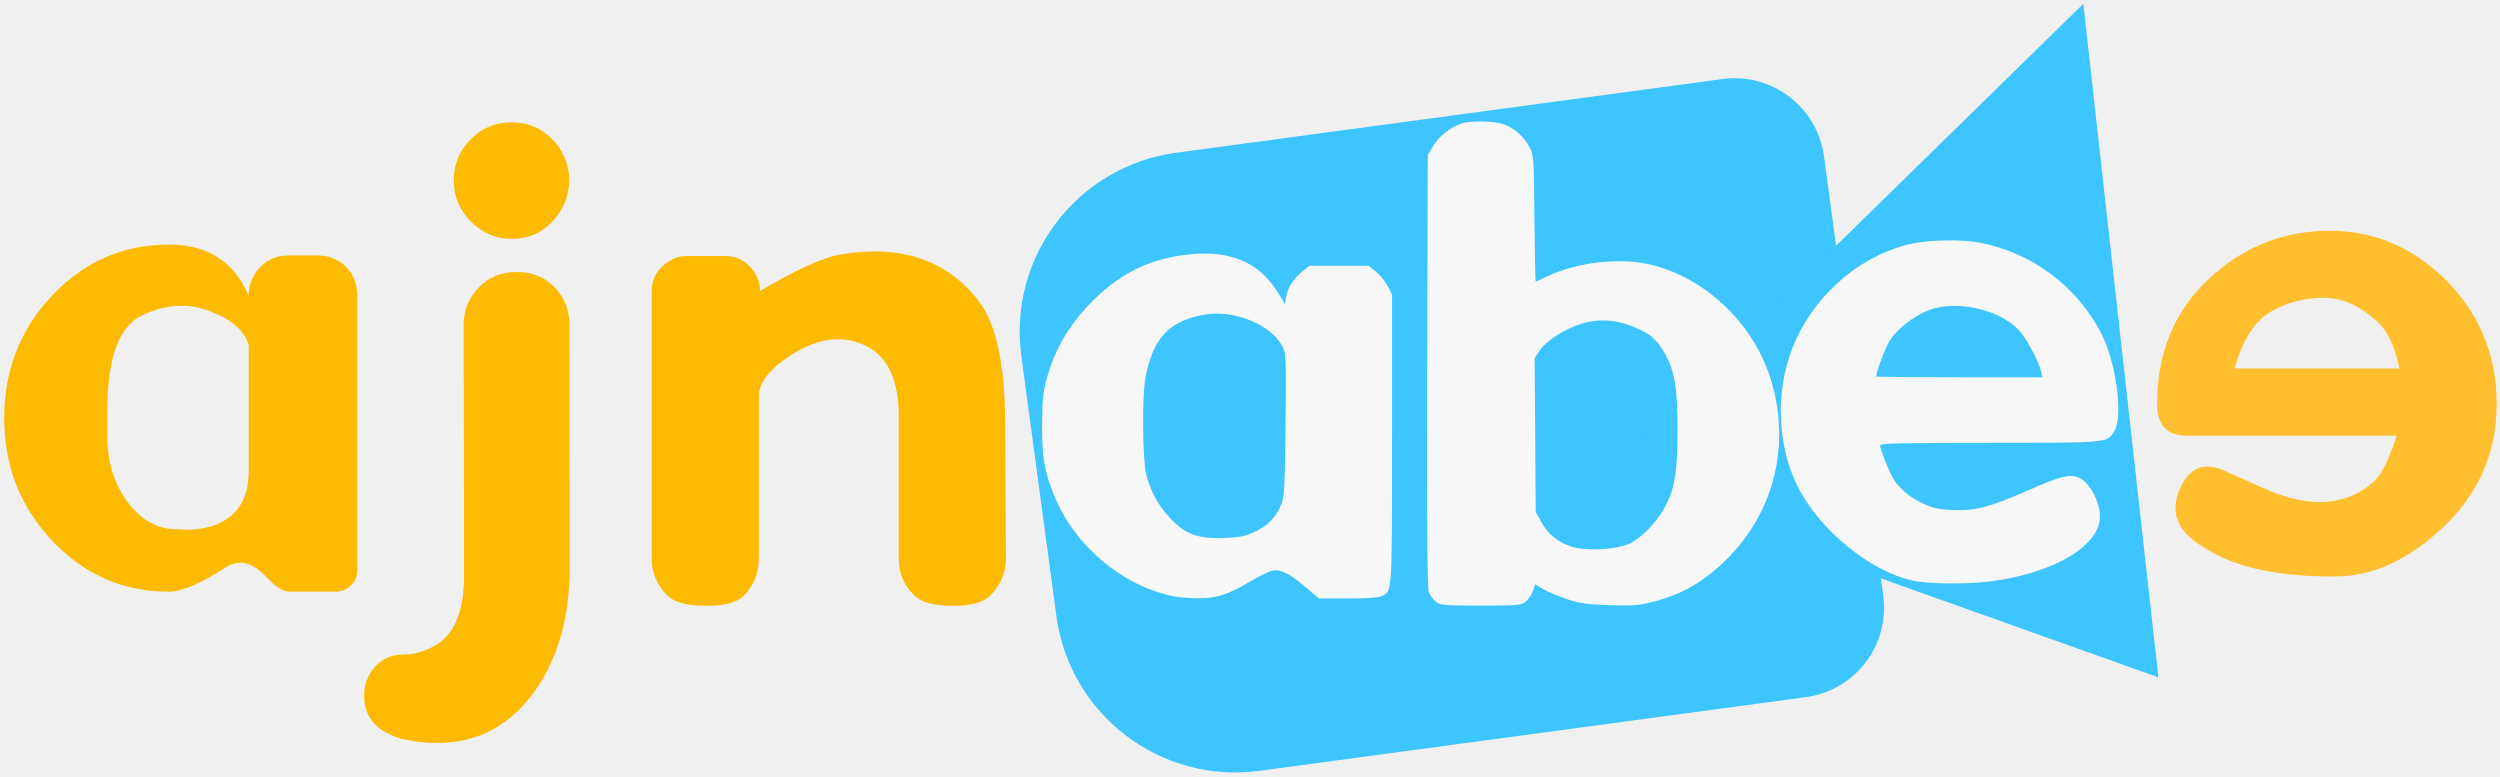
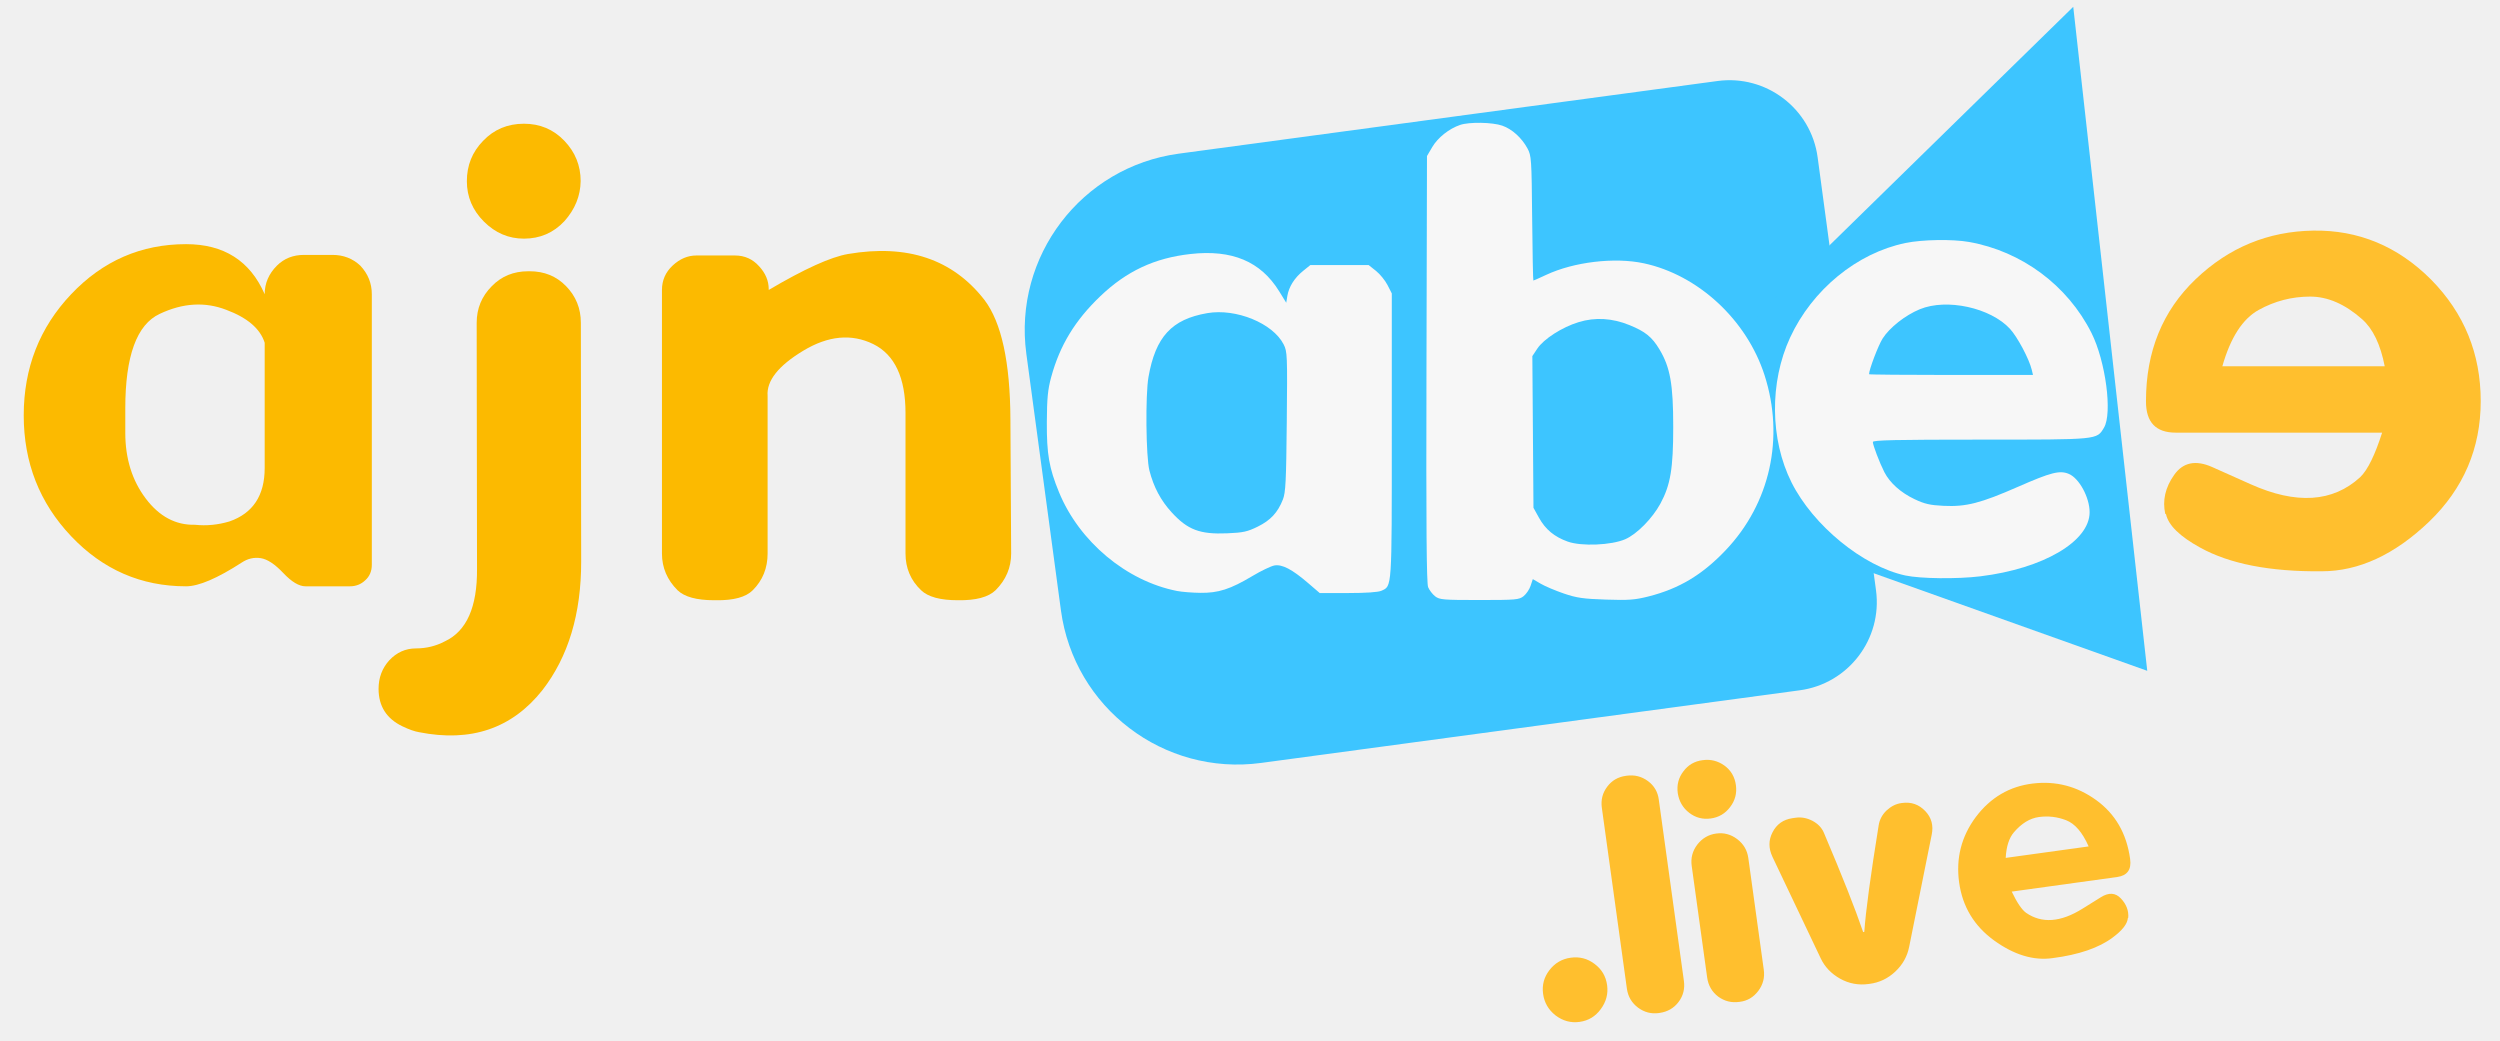
- <svg xmlns="http://www.w3.org/2000/svg" width="277" height="86" viewBox="0 0 277 86" fill="none" version="1.1" id="svg9">
-   <defs id="defs9" />
-   <path d="m 113.161,39.416 c -1.476,-10.947 6.202,-21.017 17.148,-22.493 l 60.547,-8.164 c 5.473,-0.738 10.509,3.101 11.247,8.574 l 6.561,48.664 c 0.738,5.473 -3.101,10.508 -8.574,11.246 l -60.547,8.164 c -10.947,1.476 -21.017,-6.202 -22.493,-17.148 z" fill="#3dc5ff" id="path1" />
-   <path d="m 230.834,0.421 8.317,74.633 -61.991,-22.114 z" fill="#3dc5ff" id="path2" />
-   <path d="m 11.885,45.555 c 0,0 0,0.917 0,2.75 0,2.889 0.764,5.347 2.292,7.375 1.528,2.028 3.375,3.014 5.542,2.958 1.278,0.139 2.569,0.014 3.875,-0.375 2.639,-0.917 3.958,-2.917 3.958,-6 0,0 0,-4.694 0,-14.083 -0.5,-1.583 -1.944,-2.819 -4.333,-3.708 -2.389,-0.917 -4.875,-0.764 -7.458,0.458 -2.583,1.194 -3.875,4.736 -3.875,10.625 z m -6.083,14.375 c -3.556,-3.75 -5.333,-8.278 -5.333,-13.583 0,-5.333 1.778,-9.875 5.333,-13.625 3.556,-3.75 7.861,-5.625 12.917,-5.625 4.25,0 7.194,1.875 8.833,5.625 0,-1.222 0.458,-2.292 1.375,-3.208 0.806,-0.805 1.819,-1.208 3.042,-1.208 h 3.208 c 1.222,0 2.264,0.403 3.125,1.208 0.861,0.917 1.292,1.986 1.292,3.208 v 30.417 c 0,0.722 -0.25,1.306 -0.75,1.75 -0.472,0.444 -1.042,0.667 -1.708,0.667 h -5 c -0.722,0 -1.556,-0.5 -2.5,-1.5 -0.945,-1 -1.792,-1.556 -2.542,-1.667 -0.75,-0.111 -1.458,0.056 -2.125,0.5 -2.75,1.778 -4.833,2.667 -6.25,2.667 -5.056,0 -9.361,-1.875 -12.917,-5.625 z" fill="#fcba00" id="path3" />
-   <path d="m 63.125,62.761 c 0.008,5.889 -1.444,10.71 -4.356,14.464 -3.411,4.31 -8.034,5.886 -13.869,4.727 -0.5,-0.083 -1.125,-0.304 -1.876,-0.664 -1.779,-0.859 -2.67,-2.26 -2.672,-4.205 -0.002,-1.25 0.4,-2.32 1.204,-3.21 0.832,-0.89 1.831,-1.336 2.998,-1.337 1.167,-0.002 2.25,-0.267 3.249,-0.796 2.443,-1.142 3.648,-3.852 3.614,-8.13 l -0.037,-27.667 c -0.002,-1.611 0.566,-2.987 1.703,-4.127 1.082,-1.113 2.442,-1.67 4.081,-1.672 l 0.167,-2e-4 c 1.639,-0.002 3.001,0.551 4.085,1.661 1.113,1.137 1.67,2.512 1.672,4.123 z m -1.885,-38.248 c -1.22,1.307 -2.733,1.962 -4.539,1.964 -1.722,0.002 -3.223,-0.635 -4.503,-1.911 -1.28,-1.276 -1.921,-2.789 -1.923,-4.539 -0.002,-1.778 0.607,-3.292 1.827,-4.544 1.22,-1.28 2.747,-1.92 4.581,-1.923 1.806,-0.002 3.32,0.634 4.544,1.911 1.224,1.276 1.837,2.789 1.839,4.539 -0.025,1.667 -0.635,3.167 -1.827,4.502 z" fill="#fcba00" id="path4" />
-   <path d="m 111.371,46.787 c 0,0 0.028,5.028 0.084,15.083 0,1.583 -0.584,2.958 -1.75,4.125 -0.806,0.778 -2.209,1.153 -4.209,1.125 h -0.041 c -1.973,0 -3.348,-0.375 -4.125,-1.125 -1.167,-1.111 -1.75,-2.486 -1.75,-4.125 v -15.792 c 0,-3.972 -1.209,-6.556 -3.625,-7.75 -2.445,-1.194 -5.07,-0.945 -7.875,0.75 -2.806,1.694 -4.139,3.389 -4,5.083 v 17.708 c 0,1.639 -0.556,3.014 -1.667,4.125 -0.778,0.778 -2.153,1.153 -4.125,1.125 0,0 -0.07,0 -0.208,0 -1.972,0 -3.347,-0.375 -4.125,-1.125 -1.167,-1.167 -1.75,-2.542 -1.75,-4.125 v -29.625 c 0,-1.083 0.403,-2 1.208,-2.75 0.805,-0.75 1.694,-1.125 2.667,-1.125 h 4.333 c 1.083,0 1.986,0.403 2.708,1.208 0.722,0.778 1.083,1.639 1.083,2.583 v 0.083 c 4,-2.361 6.972,-3.708 8.917,-4.042 6.667,-1.139 11.778,0.583 15.334,5.167 1.916,2.528 2.889,7 2.916,13.417 z" fill="#fcba00" id="path5" />
-   <path d="m 257.468,32.991 c 1.972,0 3.916,0.847 5.833,2.542 1.222,1.083 2.069,2.847 2.542,5.292 h -18.25 c 0.916,-3.222 2.277,-5.333 4.083,-6.333 1.806,-1 3.736,-1.5 5.792,-1.5 z m -18.459,11.75 v 0.042 c 0,2.333 1.111,3.5 3.334,3.5 h 23.208 c -0.806,2.528 -1.625,4.194 -2.458,5 -3.084,2.833 -7.195,3.097 -12.334,0.792 l -4.291,-1.917 c -1.861,-0.833 -3.292,-0.542 -4.292,0.875 -1,1.417 -1.333,2.875 -1,4.375 l 0.083,0.042 c 0.278,1.25 1.556,2.5 3.834,3.75 3.305,1.833 7.861,2.722 13.666,2.667 4.167,0 8.195,-1.861 12.084,-5.583 3.861,-3.722 5.791,-8.236 5.791,-13.542 0,-5.333 -1.861,-9.889 -5.583,-13.667 -3.75,-3.75 -8.167,-5.583 -13.25,-5.5 -5.083,0.083 -9.486,1.903 -13.208,5.458 -3.723,3.555 -5.584,8.125 -5.584,13.708 z" fill="#ffbf2e" id="path6" />
-   <path d="m 130.102,66.08 c -5.69,-1.117 -10.977,-5.536 -13.262,-11.085 -1.121,-2.725 -1.396,-4.308 -1.374,-7.918 0.017,-2.685 0.109,-3.637 0.485,-5.023 0.966,-3.564 2.682,-6.391 5.527,-9.108 2.953,-2.821 6.1,-4.292 10.14,-4.742 4.666,-0.52 7.89,0.837 9.961,4.191 l 0.795,1.289 0.122,-0.751 c 0.169,-1.036 0.797,-2.039 1.77,-2.825 l 0.821,-0.664 h 3.273 3.273 l 0.822,0.654 c 0.452,0.359 1.038,1.077 1.302,1.595 l 0.481,0.941 v 15.995 c 0,17.364 0.032,16.881 -1.17,17.428 -0.354,0.161 -1.731,0.255 -3.745,0.255 h -3.185 l -1.306,-1.122 c -1.809,-1.554 -2.922,-2.134 -3.792,-1.977 -0.382,0.069 -1.492,0.603 -2.468,1.186 -2.482,1.484 -3.831,1.918 -5.862,1.889 -0.914,-0.011 -2.087,-0.107 -2.608,-0.209 z m 9.065,-7.231 c 1.448,-0.713 2.257,-1.586 2.835,-3.06 0.305,-0.779 0.368,-2.054 0.433,-8.747 0.073,-7.523 0.059,-7.869 -0.356,-8.683 -1.212,-2.375 -5.341,-4.064 -8.577,-3.509 -4.003,0.687 -5.819,2.66 -6.613,7.189 -0.354,2.017 -0.284,8.982 0.105,10.496 0.48,1.869 1.274,3.365 2.498,4.704 1.796,1.965 3.174,2.488 6.226,2.36 1.818,-0.076 2.288,-0.178 3.449,-0.75 z" fill="#f7f7f7" id="path7" />
-   <path d="m 159.107,66.676 c -0.294,-0.231 -0.646,-0.689 -0.782,-1.017 -0.183,-0.442 -0.232,-6.786 -0.189,-24.533 l 0.058,-23.936 0.593,-1.008 c 0.619,-1.054 1.889,-2.063 3.126,-2.484 1.032,-0.352 3.647,-0.306 4.749,0.082 1.102,0.389 2.181,1.365 2.825,2.556 0.442,0.819 0.465,1.153 0.529,7.855 0.036,3.85 0.098,7 0.136,7 0.038,0 0.682,-0.286 1.429,-0.636 3.128,-1.463 7.699,-2.007 10.978,-1.306 6.125,1.309 11.58,6.365 13.579,12.584 2.26,7.034 0.623,14.409 -4.364,19.659 -2.634,2.773 -5.236,4.333 -8.676,5.203 -1.541,0.39 -2.225,0.44 -4.801,0.355 -2.542,-0.084 -3.268,-0.189 -4.715,-0.681 -0.94,-0.32 -2.111,-0.815 -2.601,-1.101 l -0.892,-0.52 -0.246,0.744 c -0.135,0.409 -0.492,0.938 -0.793,1.175 -0.509,0.4 -0.86,0.431 -4.979,0.431 -4.081,0 -4.472,-0.034 -4.964,-0.42 z m 21.371,-6.413 c 1.304,-0.567 3.051,-2.337 3.956,-4.009 1.13,-2.089 1.438,-3.931 1.438,-8.607 0,-4.809 -0.337,-6.704 -1.553,-8.731 -0.834,-1.389 -1.59,-2.001 -3.367,-2.722 -1.935,-0.786 -3.847,-0.9 -5.696,-0.338 -1.862,0.566 -3.944,1.899 -4.664,2.988 l -0.555,0.838 0.063,8.525 0.063,8.525 0.622,1.123 c 0.725,1.308 1.724,2.137 3.223,2.674 1.54,0.552 4.907,0.414 6.47,-0.265 z" fill="#f7f7f7" id="path8" />
-   <path d="m 211.958,64.337 c -4.763,-1.033 -10.363,-5.614 -12.79,-10.461 -2.418,-4.832 -2.483,-11.245 -0.164,-16.27 2.489,-5.393 7.52,-9.516 12.983,-10.642 1.888,-0.389 5.274,-0.444 7.13,-0.115 5.931,1.05 11.086,4.881 13.768,10.232 1.593,3.178 2.366,9.052 1.402,10.646 -0.828,1.368 -0.531,1.339 -13.881,1.339 -9.535,0 -12.097,0.057 -12.097,0.267 0,0.35 0.761,2.345 1.29,3.381 0.618,1.212 1.85,2.315 3.408,3.051 1.133,0.535 1.73,0.671 3.269,0.745 2.526,0.121 4.141,-0.294 8.376,-2.152 3.679,-1.614 4.66,-1.863 5.678,-1.441 1.168,0.484 2.344,2.648 2.344,4.312 0,3.28 -5.222,6.341 -12.289,7.204 -2.592,0.316 -6.744,0.269 -8.427,-0.096 z m 14.211,-23.125 c -0.287,-1.203 -1.61,-3.69 -2.446,-4.596 -2.193,-2.379 -7.107,-3.45 -10.13,-2.206 -1.639,0.674 -3.405,2.064 -4.185,3.293 -0.49,0.772 -1.526,3.497 -1.526,4.013 0,0.046 4.146,0.084 9.213,0.084 h 9.214 z" fill="#f7f7f7" id="path9" />
+ <svg xmlns="http://www.w3.org/2000/svg" width="281" height="117" viewBox="0 0 281 117" fill="none">
+   <g clip-path="url(#clip0_2371_2218)">
+     <path d="M115.36 39.762C113.884 28.815 121.562 18.745 132.508 17.269L193.055 9.105C198.528 8.367 203.564 12.206 204.302 17.679L210.863 66.344C211.601 71.817 207.762 76.852 202.289 77.59L141.742 85.754C130.795 87.23 120.725 79.552 119.249 68.606L115.36 39.762Z" fill="#3DC5FF" />
+     <path d="M233.033 0.767L241.35 75.4L179.359 53.287L233.033 0.767Z" fill="#3DC5FF" />
+     <path d="M14.083 45.901C14.083 45.901 14.083 46.818 14.083 48.651C14.083 51.54 14.847 53.998 16.375 56.026C17.903 58.054 19.75 59.04 21.917 58.984C23.195 59.123 24.486 58.998 25.792 58.609C28.431 57.693 29.75 55.693 29.75 52.609C29.75 52.609 29.75 47.915 29.75 38.526C29.25 36.943 27.806 35.707 25.417 34.818C23.028 33.901 20.542 34.054 17.958 35.276C15.375 36.471 14.083 40.012 14.083 45.901ZM8 60.276C4.444 56.526 2.667 51.998 2.667 46.693C2.667 41.359 4.444 36.818 8 33.068C11.556 29.318 15.861 27.443 20.917 27.443C25.167 27.443 28.111 29.318 29.75 33.068C29.75 31.846 30.208 30.776 31.125 29.859C31.931 29.054 32.944 28.651 34.167 28.651H37.375C38.597 28.651 39.639 29.054 40.5 29.859C41.361 30.776 41.792 31.846 41.792 33.068V63.484C41.792 64.207 41.542 64.79 41.042 65.234C40.569 65.679 40 65.901 39.333 65.901H34.333C33.611 65.901 32.778 65.401 31.833 64.401C30.889 63.401 30.042 62.846 29.292 62.734C28.542 62.623 27.833 62.79 27.167 63.234C24.417 65.012 22.333 65.901 20.917 65.901C15.861 65.901 11.556 64.026 8 60.276Z" fill="#FCBA00" />
+     <path d="M65.324 63.107C65.332 68.996 63.88 73.817 60.968 77.571C57.557 81.881 52.935 83.457 47.1 82.298C46.6 82.215 45.974 81.994 45.224 81.634C43.445 80.775 42.554 79.374 42.551 77.429C42.55 76.179 42.951 75.109 43.755 74.219C44.588 73.329 45.587 72.883 46.754 72.882C47.92 72.88 49.003 72.615 50.003 72.086C52.446 70.944 53.65 68.234 53.617 63.956L53.579 36.289C53.577 34.678 54.145 33.302 55.282 32.162C56.364 31.049 57.724 30.492 59.363 30.49L59.53 30.489C61.169 30.487 62.531 31.041 63.615 32.151C64.728 33.288 65.286 34.662 65.288 36.273L65.324 63.107ZM63.439 24.859C62.219 26.166 60.706 26.821 58.9 26.824C57.178 26.826 55.677 26.189 54.398 24.913C53.118 23.637 52.477 22.124 52.475 20.374C52.472 18.596 53.081 17.081 54.302 15.83C55.522 14.55 57.049 13.909 58.883 13.907C60.688 13.905 62.203 14.541 63.427 15.818C64.651 17.094 65.264 18.607 65.266 20.357C65.241 22.023 64.632 23.524 63.439 24.859Z" fill="#FCBA00" />
+     <path d="M113.57 47.133C113.57 47.133 113.598 52.161 113.654 62.216C113.654 63.8 113.07 65.174 111.904 66.341C111.098 67.119 109.695 67.494 107.695 67.466H107.654C105.681 67.466 104.306 67.091 103.529 66.341C102.362 65.23 101.779 63.855 101.779 62.216V46.425C101.779 42.452 100.57 39.869 98.154 38.675C95.709 37.48 93.084 37.73 90.279 39.425C87.473 41.119 86.14 42.813 86.279 44.508V62.216C86.279 63.855 85.723 65.23 84.612 66.341C83.834 67.119 82.459 67.494 80.487 67.466C80.487 67.466 80.418 67.466 80.279 67.466C78.306 67.466 76.931 67.091 76.154 66.341C74.987 65.174 74.404 63.8 74.404 62.216V32.591C74.404 31.508 74.806 30.591 75.612 29.841C76.418 29.091 77.306 28.716 78.279 28.716H82.612C83.695 28.716 84.598 29.119 85.32 29.924C86.043 30.702 86.404 31.563 86.404 32.508V32.591C90.404 30.23 93.376 28.883 95.32 28.549C101.987 27.411 107.098 29.133 110.654 33.716C112.57 36.244 113.543 40.716 113.57 47.133Z" fill="#FCBA00" />
+     <path d="M259.667 33.337C261.639 33.337 263.583 34.184 265.5 35.879C266.722 36.962 267.569 38.726 268.042 41.17H249.792C250.708 37.948 252.069 35.837 253.875 34.837C255.681 33.837 257.611 33.337 259.667 33.337ZM241.208 45.087V45.129C241.208 47.462 242.319 48.629 244.542 48.629H267.75C266.944 51.157 266.125 52.823 265.292 53.629C262.208 56.462 258.097 56.726 252.958 54.421L248.667 52.504C246.806 51.671 245.375 51.962 244.375 53.379C243.375 54.796 243.042 56.254 243.375 57.754L243.458 57.796C243.736 59.046 245.014 60.296 247.292 61.546C250.597 63.379 255.153 64.268 260.958 64.212C265.125 64.212 269.153 62.351 273.042 58.629C276.903 54.907 278.833 50.393 278.833 45.087C278.833 39.754 276.972 35.198 273.25 31.421C269.5 27.671 265.083 25.837 260 25.921C254.917 26.004 250.514 27.823 246.792 31.379C243.069 34.934 241.208 39.504 241.208 45.087Z" fill="#FFBF2E" />
+     <path d="M132.301 66.426C126.611 65.309 121.324 60.89 119.039 55.341C117.918 52.616 117.643 51.032 117.665 47.422C117.682 44.737 117.774 43.786 118.15 42.4C119.116 38.835 120.832 36.009 123.677 33.292C126.63 30.471 129.777 28.999 133.817 28.549C138.483 28.029 141.707 29.386 143.778 32.74L144.573 34.029L144.695 33.279C144.864 32.243 145.492 31.24 146.465 30.453L147.286 29.79H150.559H153.832L154.654 30.443C155.106 30.803 155.692 31.52 155.956 32.038L156.437 32.979V48.974C156.437 66.339 156.469 65.855 155.267 66.403C154.913 66.564 153.536 66.658 151.522 66.658H148.337L147.031 65.536C145.222 63.982 144.109 63.402 143.239 63.56C142.857 63.629 141.747 64.162 140.771 64.745C138.289 66.229 136.94 66.663 134.909 66.635C133.995 66.624 132.822 66.528 132.301 66.426ZM141.366 59.195C142.814 58.482 143.623 57.609 144.201 56.135C144.506 55.356 144.569 54.081 144.634 47.388C144.707 39.865 144.693 39.519 144.278 38.705C143.066 36.331 138.937 34.641 135.701 35.196C131.698 35.883 129.882 37.856 129.088 42.386C128.734 44.402 128.804 51.367 129.193 52.881C129.673 54.75 130.467 56.246 131.691 57.585C133.487 59.551 134.865 60.073 137.917 59.945C139.735 59.869 140.205 59.767 141.366 59.195Z" fill="#F7F7F7" />
+     <path d="M161.306 67.022C161.012 66.791 160.66 66.333 160.524 66.005C160.341 65.563 160.292 59.219 160.335 41.472L160.393 17.536L160.986 16.528C161.605 15.474 162.875 14.465 164.112 14.043C165.144 13.691 167.759 13.737 168.861 14.125C169.963 14.514 171.042 15.491 171.686 16.681C172.128 17.5 172.151 17.834 172.215 24.536C172.251 28.386 172.313 31.535 172.351 31.535C172.389 31.535 173.033 31.249 173.78 30.899C176.908 29.436 181.479 28.892 184.758 29.593C190.883 30.902 196.338 35.958 198.337 42.177C200.597 49.211 198.96 56.586 193.973 61.836C191.339 64.609 188.737 66.169 185.297 67.039C183.756 67.429 183.072 67.479 180.496 67.394C177.954 67.311 177.228 67.205 175.781 66.714C174.841 66.394 173.67 65.898 173.18 65.612L172.288 65.093L172.042 65.837C171.907 66.246 171.55 66.775 171.249 67.012C170.74 67.412 170.389 67.442 166.27 67.442C162.189 67.442 161.798 67.408 161.306 67.022ZM182.677 60.609C183.981 60.042 185.728 58.272 186.633 56.6C187.763 54.511 188.071 52.669 188.071 47.993C188.071 43.184 187.734 41.289 186.518 39.262C185.684 37.873 184.928 37.262 183.151 36.54C181.216 35.753 179.304 35.64 177.455 36.202C175.593 36.767 173.511 38.101 172.791 39.189L172.236 40.027L172.299 48.552L172.362 57.076L172.984 58.199C173.709 59.507 174.708 60.336 176.207 60.874C177.747 61.426 181.114 61.288 182.677 60.609Z" fill="#F7F7F7" />
+     <path d="M214.157 64.683C209.394 63.651 203.794 59.07 201.367 54.222C198.949 49.39 198.884 42.977 201.203 37.953C203.692 32.56 208.723 28.436 214.186 27.311C216.074 26.922 219.46 26.867 221.316 27.196C227.247 28.246 232.402 32.077 235.084 37.427C236.677 40.606 237.45 46.479 236.486 48.074C235.658 49.441 235.955 49.413 222.605 49.413C213.07 49.413 210.508 49.47 210.508 49.68C210.508 50.03 211.269 52.025 211.798 53.061C212.416 54.273 213.648 55.376 215.206 56.112C216.339 56.647 216.936 56.783 218.475 56.857C221.001 56.977 222.616 56.562 226.851 54.704C230.53 53.09 231.511 52.841 232.529 53.263C233.697 53.747 234.873 55.911 234.873 57.575C234.873 60.855 229.651 63.917 222.584 64.779C219.992 65.096 215.84 65.049 214.157 64.683ZM228.368 41.559C228.081 40.355 226.758 37.869 225.922 36.962C223.729 34.583 218.815 33.513 215.792 34.756C214.153 35.43 212.387 36.82 211.607 38.049C211.117 38.822 210.081 41.547 210.081 42.062C210.081 42.108 214.227 42.146 219.294 42.146H228.508L228.368 41.559Z" fill="#F7F7F7" />
+     <path d="M180.638 110.724C180.773 111.703 180.537 112.603 179.927 113.425C179.332 114.245 178.538 114.723 177.545 114.861C176.566 114.997 175.665 114.753 174.841 114.129C174.046 113.502 173.58 112.699 173.445 111.72C173.307 110.727 173.545 109.834 174.158 109.04C174.771 108.247 175.567 107.782 176.546 107.647C177.539 107.509 178.431 107.74 179.223 108.339C180.029 108.936 180.5 109.731 180.638 110.724ZM189.269 110.244C189.393 111.138 189.192 111.932 188.666 112.627C188.141 113.321 187.424 113.731 186.516 113.857L186.452 113.866C185.601 113.984 184.821 113.781 184.112 113.257C183.401 112.72 182.985 112.011 182.863 111.131L180.045 90.787C179.924 89.907 180.126 89.12 180.651 88.425C181.163 87.733 181.865 87.324 182.759 87.201L182.823 87.192C183.717 87.068 184.518 87.268 185.227 87.791C185.935 88.315 186.344 89.018 186.451 89.899L189.269 110.244ZM195.496 112.613C194.617 112.735 193.823 112.534 193.114 112.011C192.417 111.471 192.008 110.761 191.886 109.882L190.147 97.326C190.026 96.446 190.234 95.651 190.771 94.94C191.323 94.228 192.025 93.812 192.876 93.694L192.919 93.689C193.77 93.571 194.551 93.781 195.262 94.318C195.972 94.856 196.389 95.565 196.511 96.445L198.249 109C198.371 109.88 198.163 110.675 197.626 111.386C197.088 112.097 196.392 112.504 195.539 112.608L195.496 112.613ZM195.115 88.244C195.242 89.166 195.024 89.992 194.46 90.721C193.91 91.447 193.188 91.873 192.294 91.996C191.386 92.122 190.576 91.909 189.863 91.357C189.15 90.805 188.723 90.069 188.581 89.149C188.454 88.227 188.666 87.409 189.218 86.697C189.753 85.972 190.476 85.553 191.386 85.442C192.266 85.32 193.074 85.519 193.811 86.039C194.551 86.573 194.985 87.308 195.115 88.244ZM213.701 90.268C213.701 90.268 213.729 90.264 213.786 90.256C214.822 90.113 215.695 90.418 216.407 91.173C217.101 91.901 217.339 92.786 217.122 93.829L214.592 106.412C214.381 107.497 213.859 108.429 213.027 109.21C212.195 109.99 211.225 110.45 210.117 110.589L210.032 110.6C208.897 110.758 207.828 110.559 206.826 110.003C205.821 109.434 205.093 108.667 204.642 107.703L199.224 96.307C198.773 95.343 198.776 94.425 199.233 93.552C199.687 92.65 200.43 92.121 201.464 91.963L201.847 91.91C202.471 91.823 203.095 91.939 203.717 92.258C204.342 92.591 204.773 93.044 205.012 93.619C207.071 98.467 208.54 102.182 209.418 104.764L209.546 104.746C209.712 102.395 210.251 98.402 211.162 92.767C211.262 92.131 211.554 91.578 212.038 91.106C212.551 90.63 213.105 90.351 213.701 90.268ZM229.165 91.835C228.158 91.975 227.225 92.545 226.366 93.546C225.818 94.186 225.51 95.147 225.442 96.428L234.763 95.138C234.067 93.557 233.223 92.575 232.23 92.192C231.237 91.809 230.215 91.69 229.165 91.835ZM239.424 96.531L239.427 96.552C239.592 97.744 239.107 98.418 237.972 98.576L226.119 100.217C226.709 101.451 227.245 102.245 227.728 102.597C229.503 103.826 231.622 103.67 234.083 102.129L236.14 100.847C237.031 100.289 237.782 100.337 238.393 100.99C239.004 101.643 239.278 102.364 239.214 103.154L239.174 103.181C239.121 103.839 238.556 104.568 237.481 105.367C235.923 106.538 233.659 107.314 230.69 107.696C228.562 107.991 226.373 107.325 224.123 105.699C221.888 104.071 220.583 101.902 220.207 99.192C219.83 96.468 220.458 94.01 222.092 91.817C223.742 89.637 225.868 88.388 228.471 88.071C231.073 87.754 233.45 88.372 235.603 89.924C237.756 91.477 239.029 93.679 239.424 96.531Z" fill="#FFBF2E" />
+   </g>
+   <defs>
+     <clipPath id="clip0_2371_2218">
+       <rect width="281" height="117" fill="white" />
+     </clipPath>
+   </defs>
</svg>
